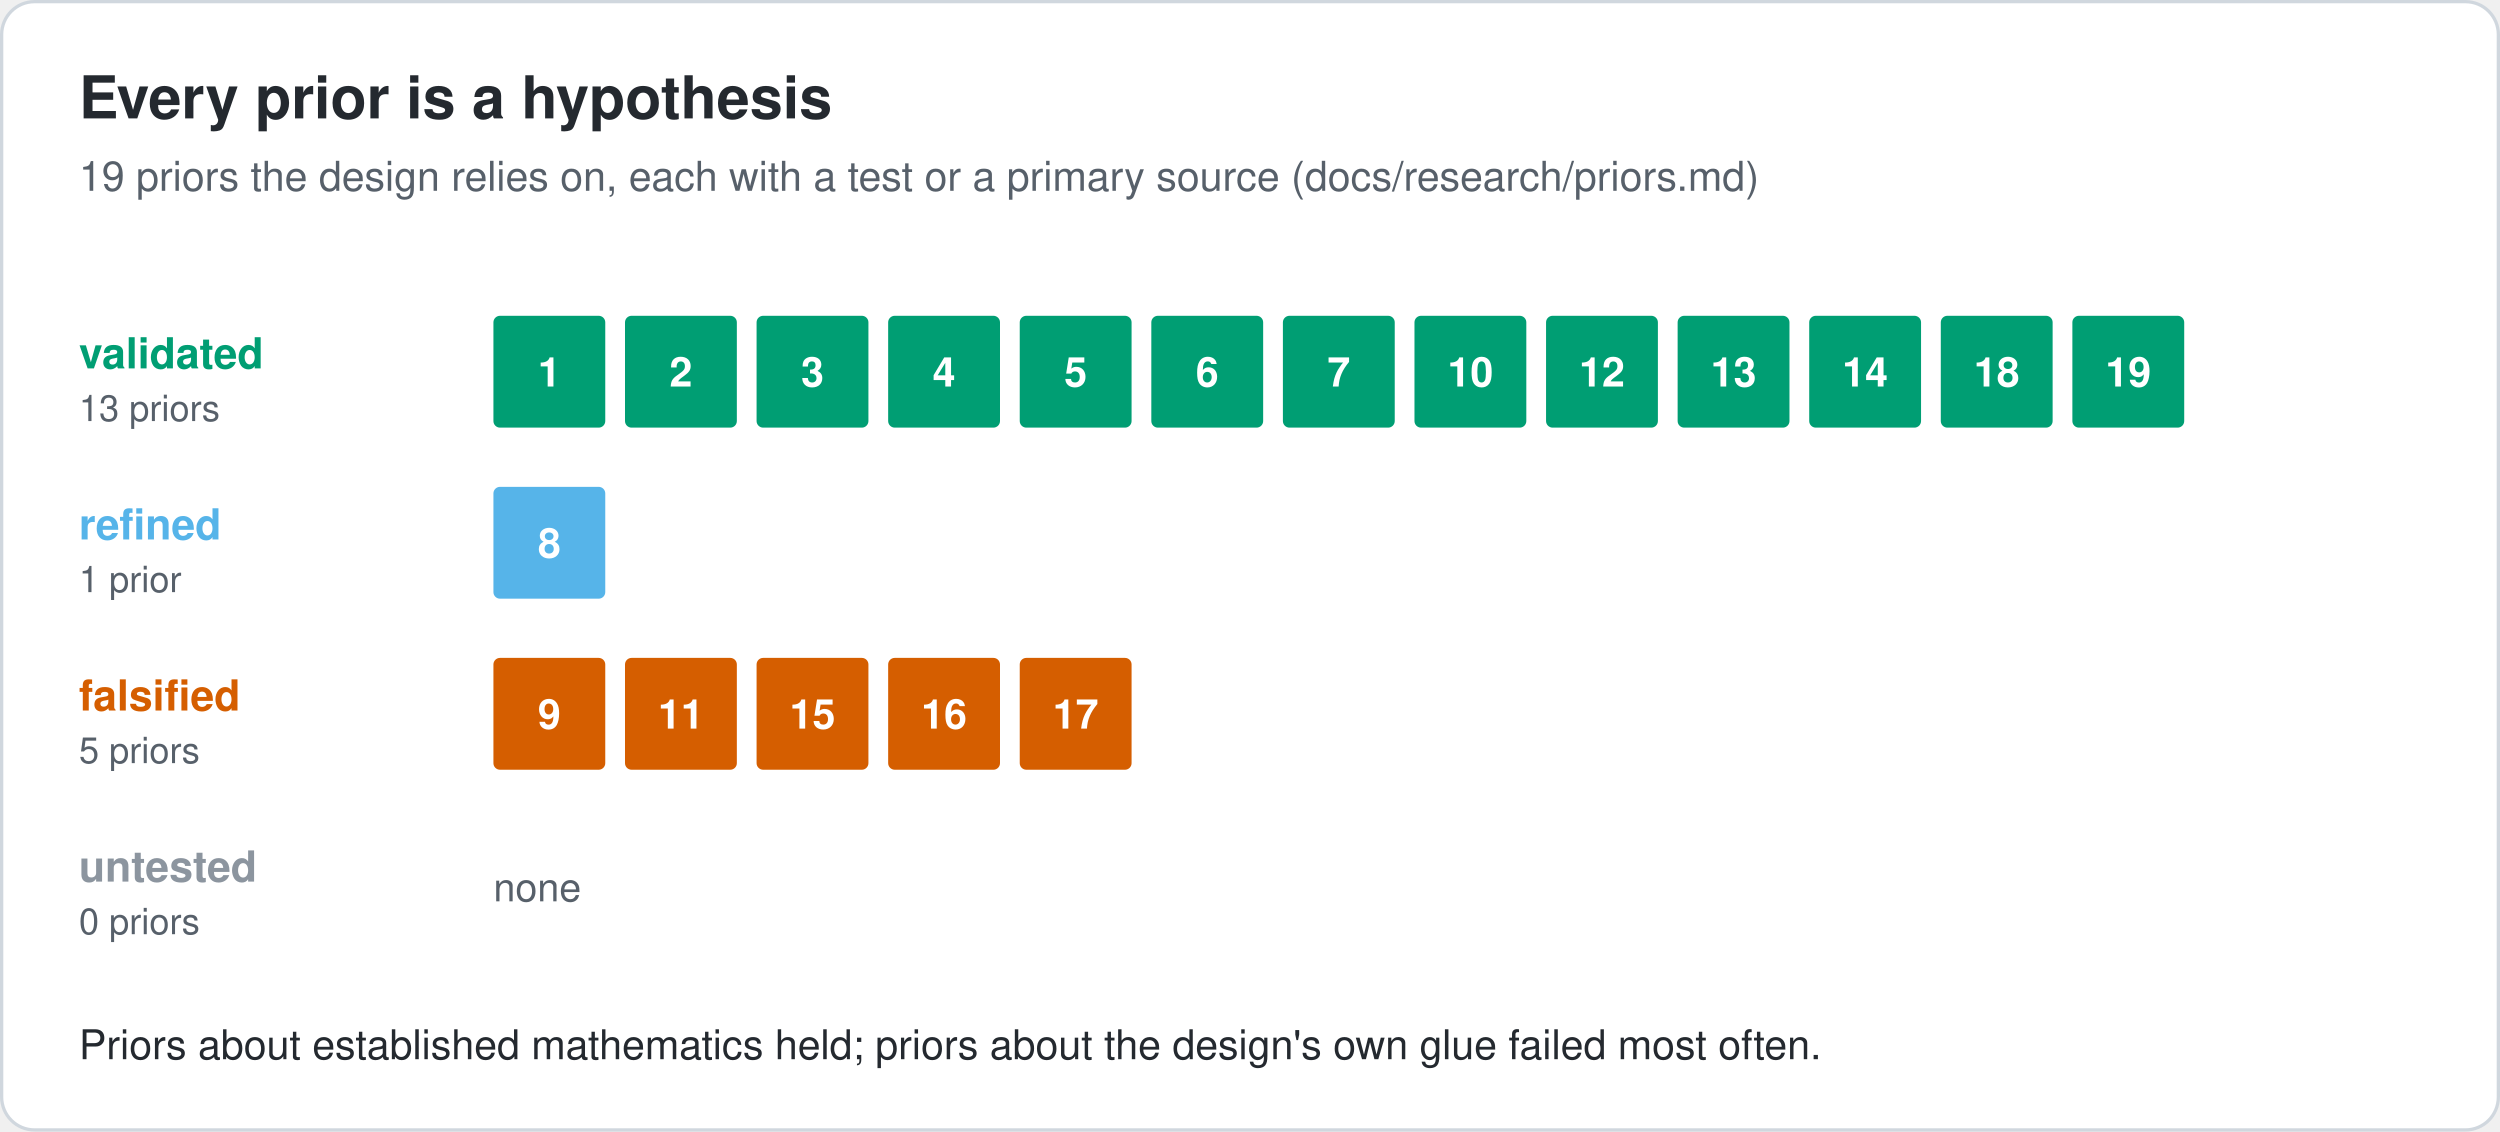
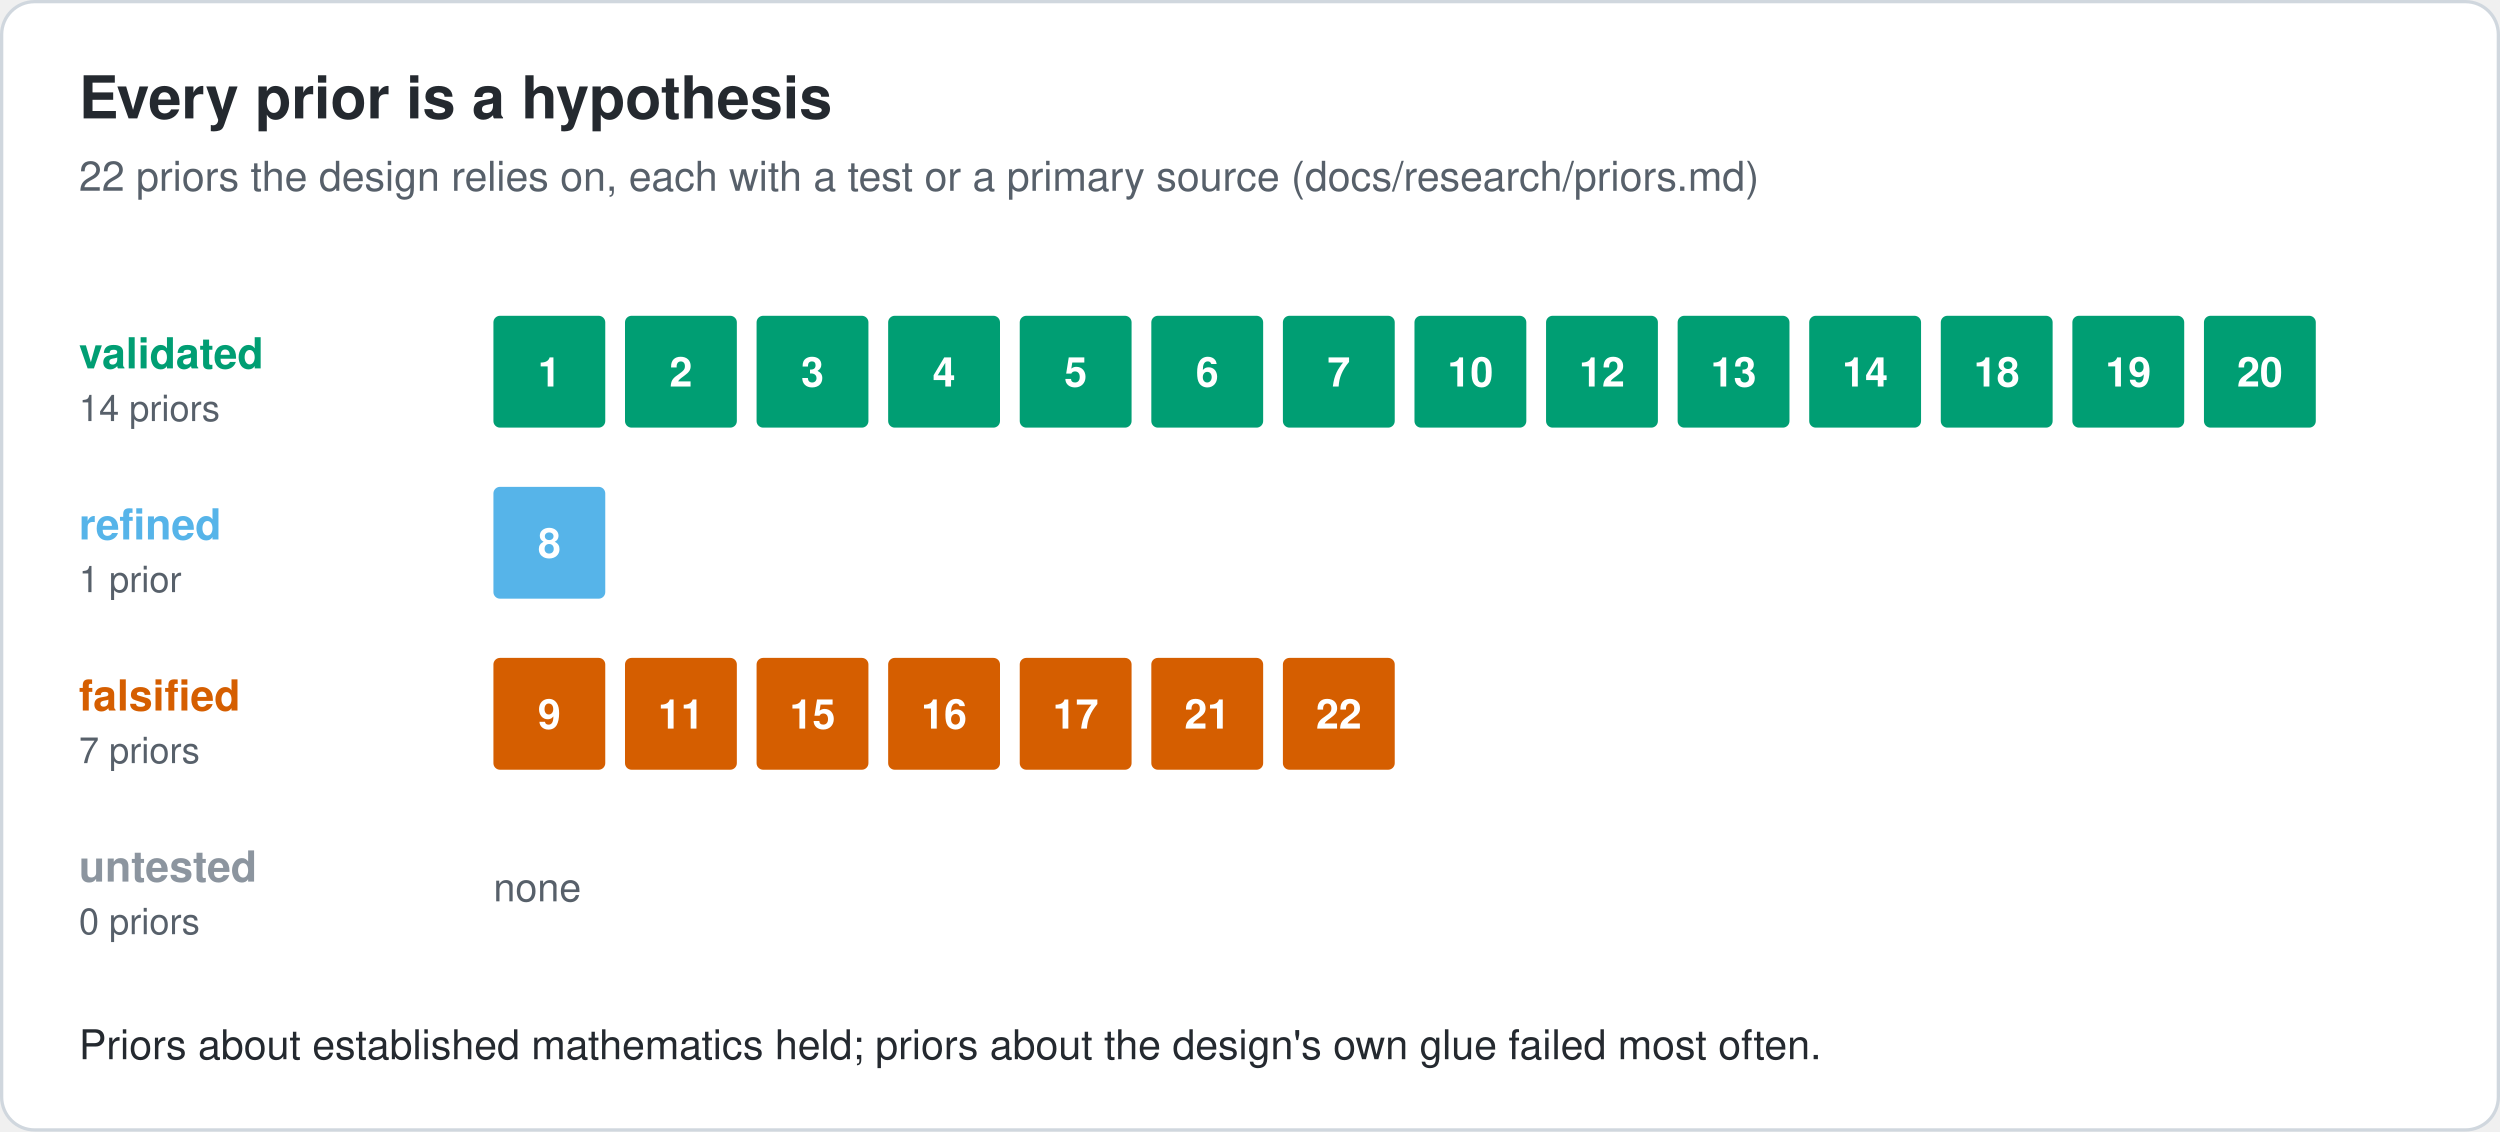
<svg xmlns="http://www.w3.org/2000/svg" width="760" height="344" viewBox="0 0 760 344" font-family="-apple-system, BlinkMacSystemFont, 'Segoe UI', Helvetica, Arial, sans-serif" role="img">
  <rect x="0.5" y="0.5" width="759" height="343" rx="10" fill="#ffffff" stroke="#d0d7de" />
  <text x="24" y="36" font-size="18" fill="#24292f" font-weight="600">Every prior is a hypothesis</text>
-   <text x="24" y="58" font-size="12.5" fill="#57606a">19 priors the design relies on, each with a test or a primary source (docs/research/priors.md)</text>
+   <text x="24" y="58" font-size="12.5" fill="#57606a">22 priors the design relies on, each with a test or a primary source (docs/research/priors.md)</text>
  <text x="24" y="112" font-size="13" fill="#009E73" font-weight="600">validated</text>
-   <text x="24" y="128" font-size="11" fill="#57606a">13 priors</text>
+   <text x="24" y="128" font-size="11" fill="#57606a">14 priors</text>
  <rect x="150" y="96" width="34" height="34" rx="2" fill="#009E73" />
  <text x="167" y="117.5" font-size="12.5" fill="#ffffff" text-anchor="middle" font-weight="600">1</text>
  <rect x="190" y="96" width="34" height="34" rx="2" fill="#009E73" />
  <text x="207" y="117.5" font-size="12.5" fill="#ffffff" text-anchor="middle" font-weight="600">2</text>
  <rect x="230" y="96" width="34" height="34" rx="2" fill="#009E73" />
  <text x="247" y="117.5" font-size="12.5" fill="#ffffff" text-anchor="middle" font-weight="600">3</text>
  <rect x="270" y="96" width="34" height="34" rx="2" fill="#009E73" />
  <text x="287" y="117.5" font-size="12.5" fill="#ffffff" text-anchor="middle" font-weight="600">4</text>
  <rect x="310" y="96" width="34" height="34" rx="2" fill="#009E73" />
  <text x="327" y="117.5" font-size="12.5" fill="#ffffff" text-anchor="middle" font-weight="600">5</text>
  <rect x="350" y="96" width="34" height="34" rx="2" fill="#009E73" />
  <text x="367" y="117.5" font-size="12.5" fill="#ffffff" text-anchor="middle" font-weight="600">6</text>
  <rect x="390" y="96" width="34" height="34" rx="2" fill="#009E73" />
  <text x="407" y="117.5" font-size="12.5" fill="#ffffff" text-anchor="middle" font-weight="600">7</text>
  <rect x="430" y="96" width="34" height="34" rx="2" fill="#009E73" />
  <text x="447" y="117.5" font-size="12.5" fill="#ffffff" text-anchor="middle" font-weight="600">10</text>
  <rect x="470" y="96" width="34" height="34" rx="2" fill="#009E73" />
  <text x="487" y="117.5" font-size="12.5" fill="#ffffff" text-anchor="middle" font-weight="600">12</text>
  <rect x="510" y="96" width="34" height="34" rx="2" fill="#009E73" />
  <text x="527" y="117.5" font-size="12.5" fill="#ffffff" text-anchor="middle" font-weight="600">13</text>
  <rect x="550" y="96" width="34" height="34" rx="2" fill="#009E73" />
  <text x="567" y="117.5" font-size="12.5" fill="#ffffff" text-anchor="middle" font-weight="600">14</text>
  <rect x="590" y="96" width="34" height="34" rx="2" fill="#009E73" />
  <text x="607" y="117.5" font-size="12.5" fill="#ffffff" text-anchor="middle" font-weight="600">18</text>
  <rect x="630" y="96" width="34" height="34" rx="2" fill="#009E73" />
  <text x="647" y="117.5" font-size="12.5" fill="#ffffff" text-anchor="middle" font-weight="600">19</text>
+   <rect x="670" y="96" width="34" height="34" rx="2" fill="#009E73" />
+   <text x="687" y="117.5" font-size="12.5" fill="#ffffff" text-anchor="middle" font-weight="600">20</text>
  <text x="24" y="164" font-size="13" fill="#56B4E9" font-weight="600">refined</text>
  <text x="24" y="180" font-size="11" fill="#57606a">1 prior</text>
  <rect x="150" y="148" width="34" height="34" rx="2" fill="#56B4E9" />
  <text x="167" y="169.5" font-size="12.5" fill="#ffffff" text-anchor="middle" font-weight="600">8</text>
  <text x="24" y="216" font-size="13" fill="#D55E00" font-weight="600">falsified</text>
-   <text x="24" y="232" font-size="11" fill="#57606a">5 priors</text>
+   <text x="24" y="232" font-size="11" fill="#57606a">7 priors</text>
  <rect x="150" y="200" width="34" height="34" rx="2" fill="#D55E00" />
  <text x="167" y="221.5" font-size="12.5" fill="#ffffff" text-anchor="middle" font-weight="600">9</text>
  <rect x="190" y="200" width="34" height="34" rx="2" fill="#D55E00" />
  <text x="207" y="221.5" font-size="12.5" fill="#ffffff" text-anchor="middle" font-weight="600">11</text>
  <rect x="230" y="200" width="34" height="34" rx="2" fill="#D55E00" />
  <text x="247" y="221.5" font-size="12.5" fill="#ffffff" text-anchor="middle" font-weight="600">15</text>
  <rect x="270" y="200" width="34" height="34" rx="2" fill="#D55E00" />
  <text x="287" y="221.5" font-size="12.5" fill="#ffffff" text-anchor="middle" font-weight="600">16</text>
  <rect x="310" y="200" width="34" height="34" rx="2" fill="#D55E00" />
  <text x="327" y="221.5" font-size="12.5" fill="#ffffff" text-anchor="middle" font-weight="600">17</text>
+   <rect x="350" y="200" width="34" height="34" rx="2" fill="#D55E00" />
+   <text x="367" y="221.5" font-size="12.5" fill="#ffffff" text-anchor="middle" font-weight="600">21</text>
+   <rect x="390" y="200" width="34" height="34" rx="2" fill="#D55E00" />
+   <text x="407" y="221.5" font-size="12.5" fill="#ffffff" text-anchor="middle" font-weight="600">22</text>
  <text x="24" y="268" font-size="13" fill="#8c959f" font-weight="600">untested</text>
  <text x="24" y="284" font-size="11" fill="#57606a">0 priors</text>
  <text x="150" y="274" font-size="12" fill="#57606a">none</text>
  <text x="24" y="322" font-size="12.5" fill="#24292f">Priors about established mathematics held; priors about the design's own glue failed most often.</text>
</svg>
